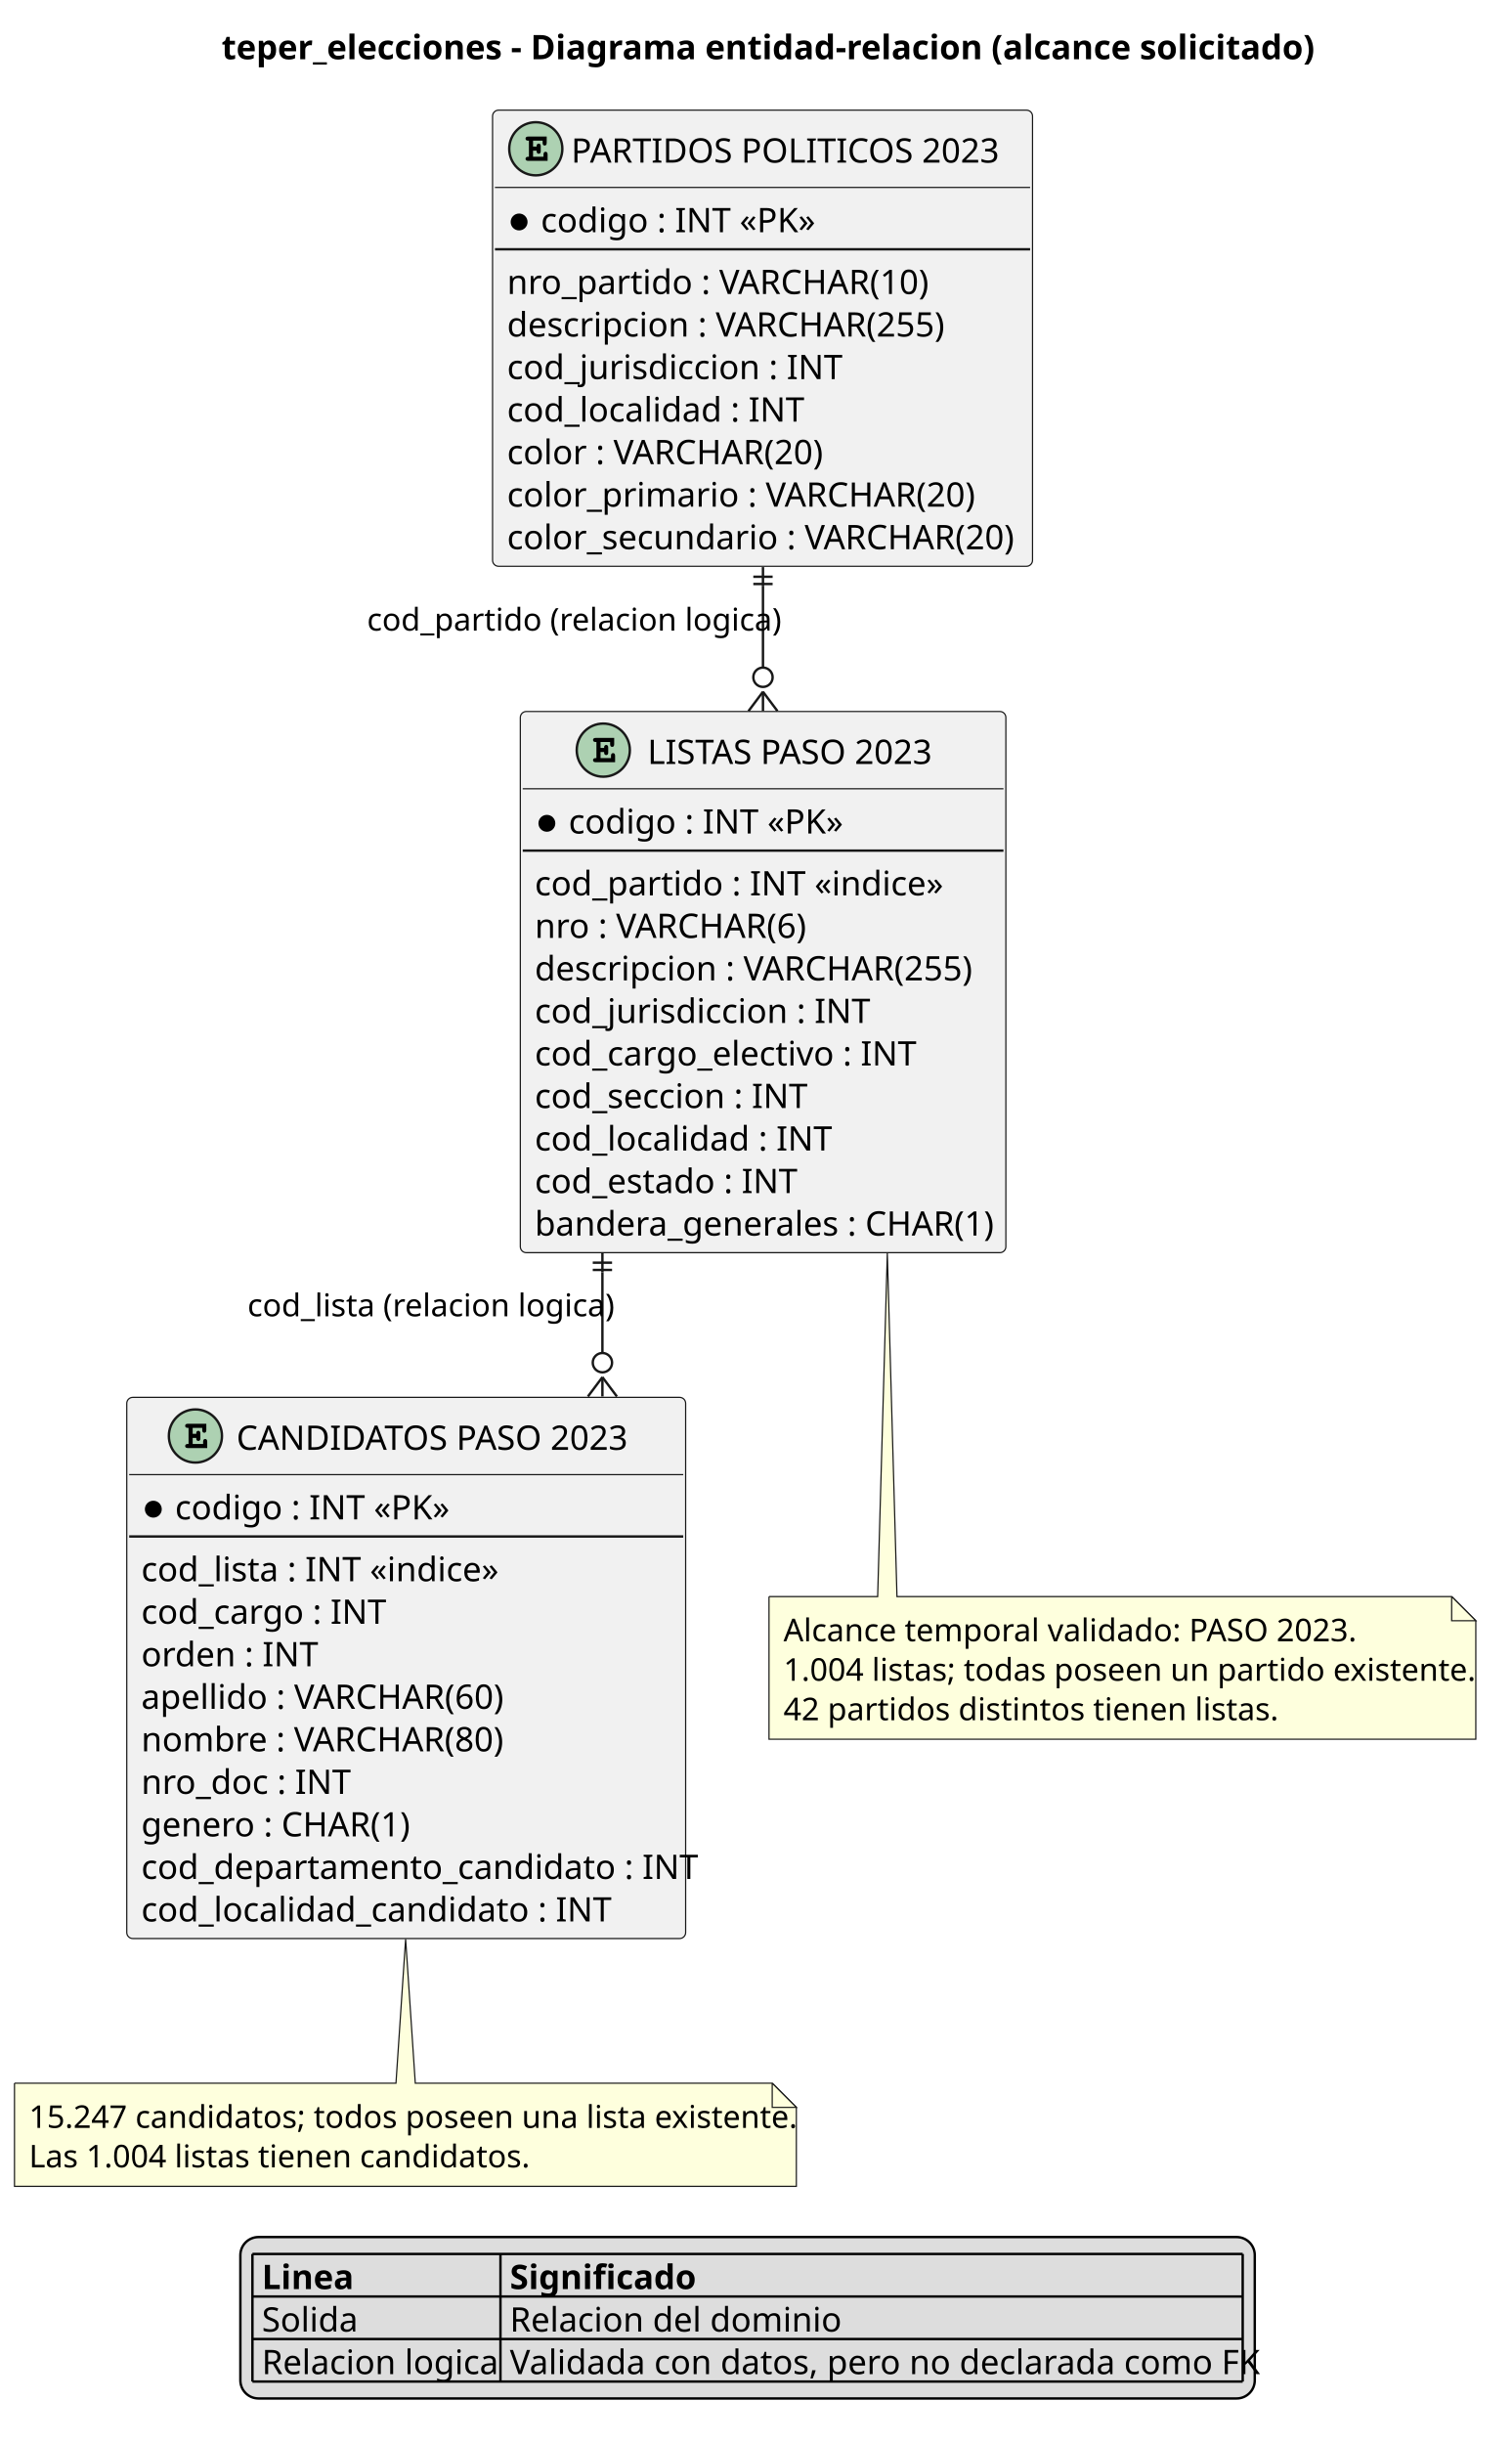
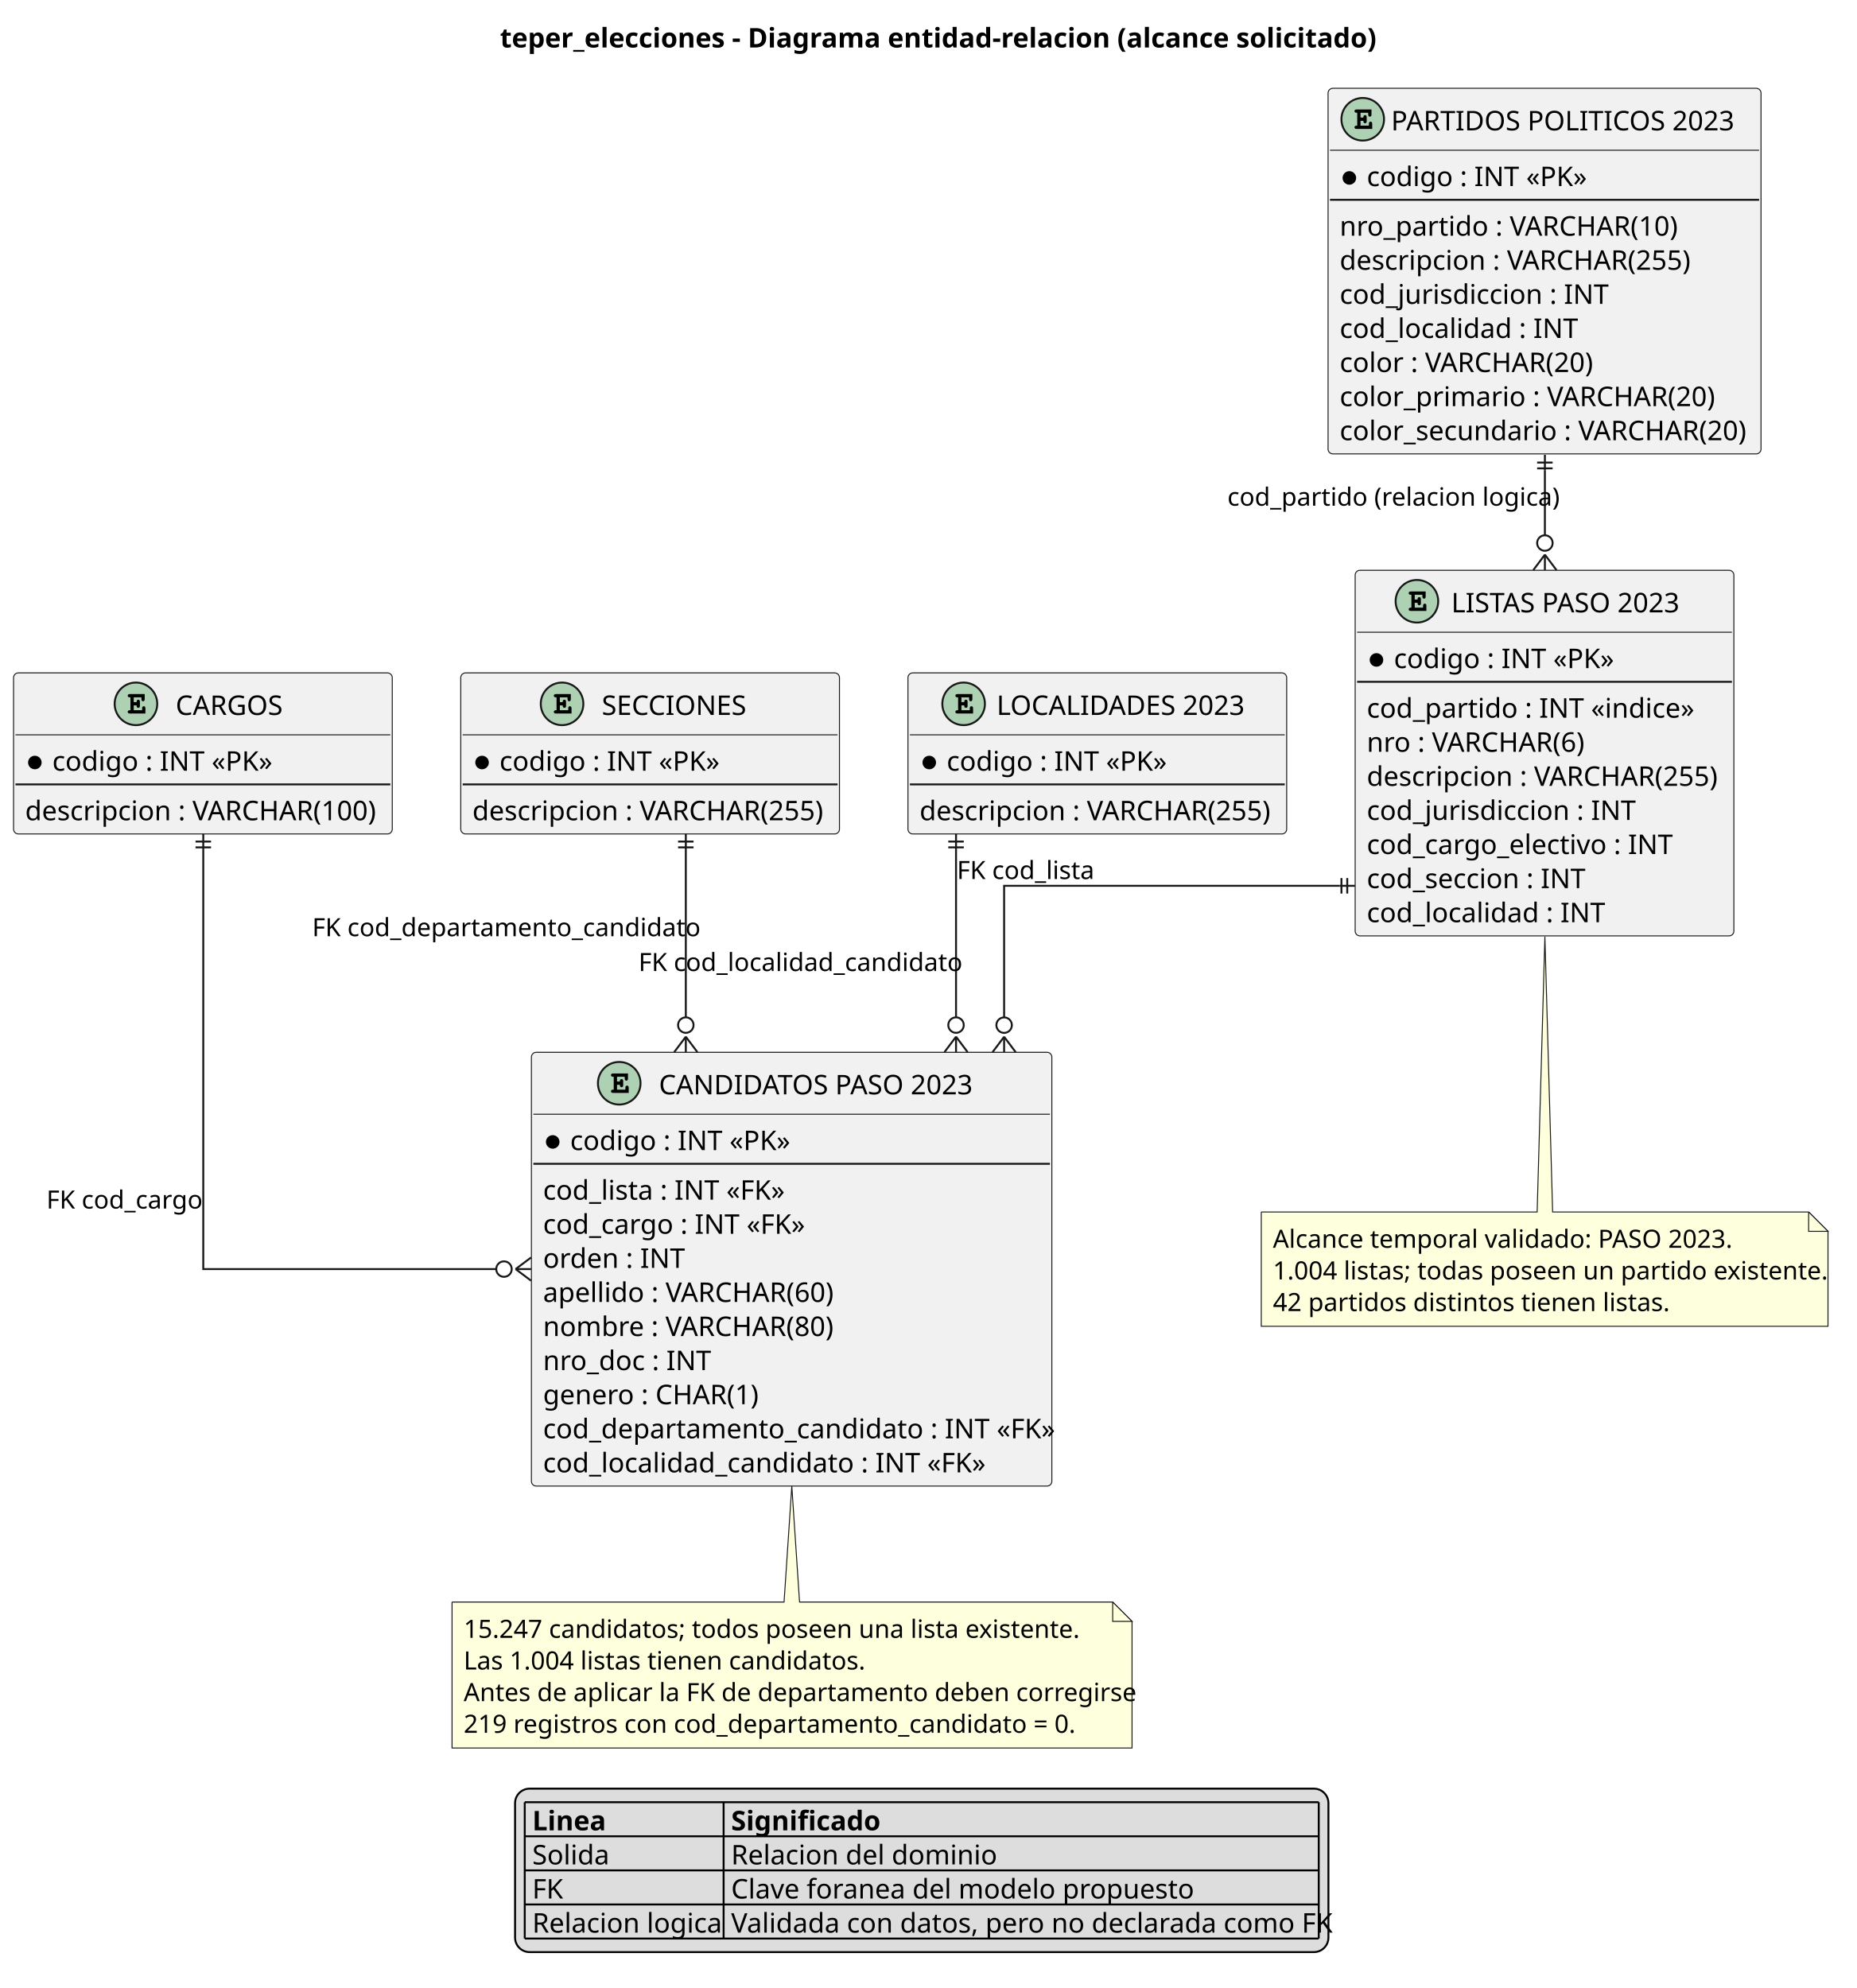
- <svg xmlns="http://www.w3.org/2000/svg" version="1.1" data-diagram-type="CLASS" style="width:626px;height:1012px;background:#FFFFFF;" width="626px" height="1012px" viewBox="0 0 626 1012" zoomAndPan="magnify" preserveAspectRatio="none" contentStyleType="text/css">
+ <svg xmlns="http://www.w3.org/2000/svg" version="1.1" data-diagram-type="CLASS" style="width:959px;height:1027px;background:#FFFFFF;" width="959px" height="1027px" viewBox="0 0 959 1027" zoomAndPan="magnify" preserveAspectRatio="none" contentStyleType="text/css">
  <defs />
  <g font-family="sans-serif" lengthAdjust="spacing">
    <g class="title" data-source-line="1">
-       <text x="91.764" y="24.533" fill="#000" font-size="14" textLength="435.709" font-weight="700">teper_elecciones - Diagrama entidad-relacion (alcance solicitado)</text>
+       <text x="258.264" y="24.533" fill="#000" font-size="14" textLength="435.709" font-weight="700">teper_elecciones - Diagrama entidad-relacion (alcance solicitado)</text>
    </g>
    <g class="entity" data-qualified-name="Partido2023" id="ent0001" data-source-line="12">
-       <rect x="204" y="45.609" width="223.641" height="188.875" fill="#F1F1F1" style="stroke:#181818;stroke-width:0.5;" rx="2.5" ry="2.5" />
-       <ellipse cx="221.911" cy="61.609" rx="11" ry="11" fill="#ADD1B2" style="stroke:#181818;stroke-width:1;" />
-       <path d="M220.77,62.406 L220.77,64.906 L225.098,64.906 L225.098,63.984 Q225.098,63.375 225.333,63.109 Q225.583,62.844 225.958,62.844 Q226.333,62.844 226.567,63.109 Q226.802,63.375 226.802,63.984 L226.802,66.609 L218.802,66.609 Q218.177,66.609 217.911,66.375 Q217.661,66.141 217.661,65.75 Q217.661,65.375 217.927,65.141 Q218.192,64.906 218.802,64.906 L219.067,64.906 L219.067,58.25 L218.802,58.25 Q218.177,58.25 217.911,58.016 Q217.661,57.781 217.661,57.391 Q217.661,57.016 217.911,56.781 Q218.177,56.547 218.802,56.547 L226.427,56.547 L226.427,59.141 Q226.427,59.75 226.192,60.016 Q225.973,60.266 225.583,60.266 Q225.208,60.266 224.973,60.016 Q224.739,59.75 224.739,59.141 L224.739,58.25 L220.77,58.25 L220.77,60.703 L222.255,60.703 Q222.255,60.047 222.38,59.859 Q222.645,59.453 223.114,59.453 Q223.489,59.453 223.723,59.719 Q223.958,59.969 223.958,60.578 L223.958,62.547 Q223.958,63.094 223.833,63.281 Q223.567,63.672 223.114,63.672 Q222.645,63.672 222.38,63.266 Q222.255,63.078 222.255,62.406 L220.77,62.406 Z " fill="#000" />
-       <text x="236.558" y="67.338" fill="#000" font-size="14" textLength="185.172">PARTIDOS POLITICOS 2023</text>
-       <line x1="205" y1="77.609" x2="426.641" y2="77.609" style="stroke:#181818;stroke-width:0.5;" />
+       <rect x="686" y="45.609" width="223.641" height="188.875" fill="#F1F1F1" style="stroke:#181818;stroke-width:0.5;" rx="2.5" ry="2.5" />
+       <ellipse cx="703.911" cy="61.609" rx="11" ry="11" fill="#ADD1B2" style="stroke:#181818;stroke-width:1;" />
+       <path d="M702.77,62.406 L702.77,64.906 L707.098,64.906 L707.098,63.984 Q707.098,63.375 707.333,63.109 Q707.583,62.844 707.958,62.844 Q708.333,62.844 708.567,63.109 Q708.802,63.375 708.802,63.984 L708.802,66.609 L700.802,66.609 Q700.177,66.609 699.911,66.375 Q699.661,66.141 699.661,65.75 Q699.661,65.375 699.927,65.141 Q700.192,64.906 700.802,64.906 L701.067,64.906 L701.067,58.25 L700.802,58.25 Q700.177,58.25 699.911,58.016 Q699.661,57.781 699.661,57.391 Q699.661,57.016 699.911,56.781 Q700.177,56.547 700.802,56.547 L708.427,56.547 L708.427,59.141 Q708.427,59.75 708.192,60.016 Q707.973,60.266 707.583,60.266 Q707.208,60.266 706.973,60.016 Q706.739,59.75 706.739,59.141 L706.739,58.25 L702.77,58.25 L702.77,60.703 L704.255,60.703 Q704.255,60.047 704.38,59.859 Q704.645,59.453 705.114,59.453 Q705.489,59.453 705.723,59.719 Q705.958,59.969 705.958,60.578 L705.958,62.547 Q705.958,63.094 705.833,63.281 Q705.567,63.672 705.114,63.672 Q704.645,63.672 704.38,63.266 Q704.255,63.078 704.255,62.406 L702.77,62.406 Z " fill="#000" />
+       <text x="718.558" y="67.338" fill="#000" font-size="14" textLength="185.172">PARTIDOS POLITICOS 2023</text>
+       <line x1="687" y1="77.609" x2="908.641" y2="77.609" style="stroke:#181818;stroke-width:0.5;" />
      <g data-visibility-modifier="IE_MANDATORY">
-         <ellipse cx="215" cy="91.914" rx="3" ry="3" fill="#000" style="stroke:#000;stroke-width:1;" />
+         <ellipse cx="697" cy="91.914" rx="3" ry="3" fill="#000" style="stroke:#000;stroke-width:1;" />
      </g>
-       <text x="224" y="96.143" fill="#000" font-size="14" textLength="113.613">codigo : INT «PK»</text>
-       <line x1="205" y1="103.219" x2="426.641" y2="103.219" style="stroke:#181818;stroke-width:1;" />
-       <text x="210" y="121.752" fill="#000" font-size="14" textLength="175.848">nro_partido : VARCHAR(10)</text>
-       <text x="210" y="139.361" fill="#000" font-size="14" textLength="183.62">descripcion : VARCHAR(255)</text>
-       <text x="210" y="156.971" fill="#000" font-size="14" textLength="133.827">cod_jurisdiccion : INT</text>
-       <text x="210" y="174.58" fill="#000" font-size="14" textLength="119.841">cod_localidad : INT</text>
-       <text x="210" y="192.189" fill="#000" font-size="14" textLength="135.365">color : VARCHAR(20)</text>
-       <text x="210" y="209.799" fill="#000" font-size="14" textLength="193.717">color_primario : VARCHAR(20)</text>
-       <text x="210" y="227.408" fill="#000" font-size="14" textLength="211.641">color_secundario : VARCHAR(20)</text>
+       <text x="706" y="96.143" fill="#000" font-size="14" textLength="113.613">codigo : INT «PK»</text>
+       <line x1="687" y1="103.219" x2="908.641" y2="103.219" style="stroke:#181818;stroke-width:1;" />
+       <text x="692" y="121.752" fill="#000" font-size="14" textLength="175.848">nro_partido : VARCHAR(10)</text>
+       <text x="692" y="139.361" fill="#000" font-size="14" textLength="183.62">descripcion : VARCHAR(255)</text>
+       <text x="692" y="156.971" fill="#000" font-size="14" textLength="133.827">cod_jurisdiccion : INT</text>
+       <text x="692" y="174.58" fill="#000" font-size="14" textLength="119.841">cod_localidad : INT</text>
+       <text x="692" y="192.189" fill="#000" font-size="14" textLength="135.365">color : VARCHAR(20)</text>
+       <text x="692" y="209.799" fill="#000" font-size="14" textLength="193.717">color_primario : VARCHAR(20)</text>
+       <text x="692" y="227.408" fill="#000" font-size="14" textLength="211.641">color_secundario : VARCHAR(20)</text>
    </g>
    <g class="entity" data-qualified-name="Lista2023" id="ent0002" data-source-line="24">
-       <rect x="215.5" y="294.609" width="201.103" height="224.094" fill="#F1F1F1" style="stroke:#181818;stroke-width:0.5;" rx="2.5" ry="2.5" />
-       <ellipse cx="249.865" cy="310.609" rx="11" ry="11" fill="#ADD1B2" style="stroke:#181818;stroke-width:1;" />
-       <path d="M248.725,311.406 L248.725,313.906 L253.053,313.906 L253.053,312.984 Q253.053,312.375 253.287,312.109 Q253.537,311.844 253.912,311.844 Q254.287,311.844 254.522,312.109 Q254.756,312.375 254.756,312.984 L254.756,315.609 L246.756,315.609 Q246.131,315.609 245.865,315.375 Q245.615,315.141 245.615,314.75 Q245.615,314.375 245.881,314.141 Q246.147,313.906 246.756,313.906 L247.022,313.906 L247.022,307.25 L246.756,307.25 Q246.131,307.25 245.865,307.016 Q245.615,306.781 245.615,306.391 Q245.615,306.016 245.865,305.781 Q246.131,305.547 246.756,305.547 L254.381,305.547 L254.381,308.141 Q254.381,308.75 254.147,309.016 Q253.928,309.266 253.537,309.266 Q253.162,309.266 252.928,309.016 Q252.694,308.75 252.694,308.141 L252.694,307.25 L248.725,307.25 L248.725,309.703 L250.209,309.703 Q250.209,309.047 250.334,308.859 Q250.6,308.453 251.069,308.453 Q251.444,308.453 251.678,308.719 Q251.912,308.969 251.912,309.578 L251.912,311.547 Q251.912,312.094 251.787,312.281 Q251.522,312.672 251.069,312.672 Q250.6,312.672 250.334,312.266 Q250.209,312.078 250.209,311.406 L248.725,311.406 Z " fill="#000" />
-       <text x="268.169" y="316.338" fill="#000" font-size="14" textLength="126.068">LISTAS PASO 2023</text>
-       <line x1="216.5" y1="326.609" x2="415.603" y2="326.609" style="stroke:#181818;stroke-width:0.5;" />
+       <rect x="700" y="294.609" width="195.62" height="188.875" fill="#F1F1F1" style="stroke:#181818;stroke-width:0.5;" rx="2.5" ry="2.5" />
+       <ellipse cx="731.898" cy="310.609" rx="11" ry="11" fill="#ADD1B2" style="stroke:#181818;stroke-width:1;" />
+       <path d="M730.758,311.406 L730.758,313.906 L735.086,313.906 L735.086,312.984 Q735.086,312.375 735.32,312.109 Q735.57,311.844 735.945,311.844 Q736.32,311.844 736.555,312.109 Q736.789,312.375 736.789,312.984 L736.789,315.609 L728.789,315.609 Q728.164,315.609 727.898,315.375 Q727.648,315.141 727.648,314.75 Q727.648,314.375 727.914,314.141 Q728.18,313.906 728.789,313.906 L729.055,313.906 L729.055,307.25 L728.789,307.25 Q728.164,307.25 727.898,307.016 Q727.648,306.781 727.648,306.391 Q727.648,306.016 727.898,305.781 Q728.164,305.547 728.789,305.547 L736.414,305.547 L736.414,308.141 Q736.414,308.75 736.18,309.016 Q735.961,309.266 735.57,309.266 Q735.195,309.266 734.961,309.016 Q734.726,308.75 734.726,308.141 L734.726,307.25 L730.758,307.25 L730.758,309.703 L732.242,309.703 Q732.242,309.047 732.367,308.859 Q732.633,308.453 733.101,308.453 Q733.476,308.453 733.711,308.719 Q733.945,308.969 733.945,309.578 L733.945,311.547 Q733.945,312.094 733.82,312.281 Q733.555,312.672 733.101,312.672 Q732.633,312.672 732.367,312.266 Q732.242,312.078 732.242,311.406 L730.758,311.406 Z " fill="#000" />
+       <text x="749.653" y="316.338" fill="#000" font-size="14" textLength="126.068">LISTAS PASO 2023</text>
+       <line x1="701" y1="326.609" x2="894.62" y2="326.609" style="stroke:#181818;stroke-width:0.5;" />
      <g data-visibility-modifier="IE_MANDATORY">
-         <ellipse cx="226.5" cy="340.914" rx="3" ry="3" fill="#000" style="stroke:#000;stroke-width:1;" />
+         <ellipse cx="711" cy="340.914" rx="3" ry="3" fill="#000" style="stroke:#000;stroke-width:1;" />
      </g>
-       <text x="235.5" y="345.143" fill="#000" font-size="14" textLength="113.613">codigo : INT «PK»</text>
-       <line x1="216.5" y1="352.219" x2="415.603" y2="352.219" style="stroke:#181818;stroke-width:1;" />
-       <text x="221.5" y="370.752" fill="#000" font-size="14" textLength="163.427">cod_partido : INT «indice»</text>
-       <text x="221.5" y="388.361" fill="#000" font-size="14" textLength="117.469">nro : VARCHAR(6)</text>
-       <text x="221.5" y="405.971" fill="#000" font-size="14" textLength="183.62">descripcion : VARCHAR(255)</text>
-       <text x="221.5" y="423.58" fill="#000" font-size="14" textLength="133.827">cod_jurisdiccion : INT</text>
-       <text x="221.5" y="441.189" fill="#000" font-size="14" textLength="154.854">cod_cargo_electivo : INT</text>
-       <text x="221.5" y="458.799" fill="#000" font-size="14" textLength="112.048">cod_seccion : INT</text>
-       <text x="221.5" y="476.408" fill="#000" font-size="14" textLength="119.841">cod_localidad : INT</text>
-       <text x="221.5" y="494.018" fill="#000" font-size="14" textLength="106.613">cod_estado : INT</text>
-       <text x="221.5" y="511.627" fill="#000" font-size="14" textLength="189.103">bandera_generales : CHAR(1)</text>
+       <text x="720" y="345.143" fill="#000" font-size="14" textLength="113.613">codigo : INT «PK»</text>
+       <line x1="701" y1="352.219" x2="894.62" y2="352.219" style="stroke:#181818;stroke-width:1;" />
+       <text x="706" y="370.752" fill="#000" font-size="14" textLength="163.427">cod_partido : INT «indice»</text>
+       <text x="706" y="388.361" fill="#000" font-size="14" textLength="117.469">nro : VARCHAR(6)</text>
+       <text x="706" y="405.971" fill="#000" font-size="14" textLength="183.62">descripcion : VARCHAR(255)</text>
+       <text x="706" y="423.58" fill="#000" font-size="14" textLength="133.827">cod_jurisdiccion : INT</text>
+       <text x="706" y="441.189" fill="#000" font-size="14" textLength="154.854">cod_cargo_electivo : INT</text>
+       <text x="706" y="458.799" fill="#000" font-size="14" textLength="112.048">cod_seccion : INT</text>
+       <text x="706" y="476.408" fill="#000" font-size="14" textLength="119.841">cod_localidad : INT</text>
    </g>
-     <g class="entity" data-qualified-name="Candidato2023" id="ent0003" data-source-line="38">
-       <rect x="52.5" y="578.609" width="231.475" height="224.094" fill="#F1F1F1" style="stroke:#181818;stroke-width:0.5;" rx="2.5" ry="2.5" />
-       <ellipse cx="80.938" cy="594.609" rx="11" ry="11" fill="#ADD1B2" style="stroke:#181818;stroke-width:1;" />
-       <path d="M79.797,595.406 L79.797,597.906 L84.125,597.906 L84.125,596.984 Q84.125,596.375 84.359,596.109 Q84.609,595.844 84.984,595.844 Q85.359,595.844 85.594,596.109 Q85.828,596.375 85.828,596.984 L85.828,599.609 L77.828,599.609 Q77.203,599.609 76.938,599.375 Q76.688,599.141 76.688,598.75 Q76.688,598.375 76.953,598.141 Q77.219,597.906 77.828,597.906 L78.094,597.906 L78.094,591.25 L77.828,591.25 Q77.203,591.25 76.938,591.016 Q76.688,590.781 76.688,590.391 Q76.688,590.016 76.938,589.781 Q77.203,589.547 77.828,589.547 L85.453,589.547 L85.453,592.141 Q85.453,592.75 85.219,593.016 Q85,593.266 84.609,593.266 Q84.234,593.266 84,593.016 Q83.766,592.75 83.766,592.141 L83.766,591.25 L79.797,591.25 L79.797,593.703 L81.281,593.703 Q81.281,593.047 81.406,592.859 Q81.672,592.453 82.141,592.453 Q82.516,592.453 82.75,592.719 Q82.984,592.969 82.984,593.578 L82.984,595.547 Q82.984,596.094 82.859,596.281 Q82.594,596.672 82.141,596.672 Q81.672,596.672 81.406,596.266 Q81.281,596.078 81.281,595.406 L79.797,595.406 Z " fill="#000" />
-       <text x="97.924" y="600.338" fill="#000" font-size="14" textLength="169.613">CANDIDATOS PASO 2023</text>
-       <line x1="53.5" y1="610.609" x2="282.975" y2="610.609" style="stroke:#181818;stroke-width:0.5;" />
+     <g class="entity" data-qualified-name="Candidato2023" id="ent0003" data-source-line="36">
+       <rect x="274.5" y="543.609" width="268.826" height="224.094" fill="#F1F1F1" style="stroke:#181818;stroke-width:0.5;" rx="2.5" ry="2.5" />
+       <ellipse cx="319.856" cy="559.609" rx="11" ry="11" fill="#ADD1B2" style="stroke:#181818;stroke-width:1;" />
+       <path d="M318.716,560.406 L318.716,562.906 L323.044,562.906 L323.044,561.984 Q323.044,561.375 323.278,561.109 Q323.528,560.844 323.903,560.844 Q324.278,560.844 324.513,561.109 Q324.747,561.375 324.747,561.984 L324.747,564.609 L316.747,564.609 Q316.122,564.609 315.856,564.375 Q315.606,564.141 315.606,563.75 Q315.606,563.375 315.872,563.141 Q316.138,562.906 316.747,562.906 L317.013,562.906 L317.013,556.25 L316.747,556.25 Q316.122,556.25 315.856,556.016 Q315.606,555.781 315.606,555.391 Q315.606,555.016 315.856,554.781 Q316.122,554.547 316.747,554.547 L324.372,554.547 L324.372,557.141 Q324.372,557.75 324.138,558.016 Q323.919,558.266 323.528,558.266 Q323.153,558.266 322.919,558.016 Q322.685,557.75 322.685,557.141 L322.685,556.25 L318.716,556.25 L318.716,558.703 L320.2,558.703 Q320.2,558.047 320.325,557.859 Q320.591,557.453 321.06,557.453 Q321.435,557.453 321.669,557.719 Q321.903,557.969 321.903,558.578 L321.903,560.547 Q321.903,561.094 321.778,561.281 Q321.513,561.672 321.06,561.672 Q320.591,561.672 320.325,561.266 Q320.2,561.078 320.2,560.406 L318.716,560.406 Z " fill="#000" />
+       <text x="340.356" y="565.338" fill="#000" font-size="14" textLength="169.613">CANDIDATOS PASO 2023</text>
+       <line x1="275.5" y1="575.609" x2="542.326" y2="575.609" style="stroke:#181818;stroke-width:0.5;" />
      <g data-visibility-modifier="IE_MANDATORY">
-         <ellipse cx="63.5" cy="624.914" rx="3" ry="3" fill="#000" style="stroke:#000;stroke-width:1;" />
+         <ellipse cx="285.5" cy="589.914" rx="3" ry="3" fill="#000" style="stroke:#000;stroke-width:1;" />
      </g>
-       <text x="72.5" y="629.143" fill="#000" font-size="14" textLength="113.613">codigo : INT «PK»</text>
-       <line x1="53.5" y1="636.219" x2="282.975" y2="636.219" style="stroke:#181818;stroke-width:1;" />
-       <text x="58.5" y="654.752" fill="#000" font-size="14" textLength="145.517">cod_lista : INT «indice»</text>
-       <text x="58.5" y="672.361" fill="#000" font-size="14" textLength="99.6">cod_cargo : INT</text>
-       <text x="58.5" y="689.971" fill="#000" font-size="14" textLength="70.027">orden : INT</text>
-       <text x="58.5" y="707.58" fill="#000" font-size="14" textLength="153.282">apellido : VARCHAR(60)</text>
-       <text x="58.5" y="725.189" fill="#000" font-size="14" textLength="152.489">nombre : VARCHAR(80)</text>
-       <text x="58.5" y="742.799" fill="#000" font-size="14" textLength="84.813">nro_doc : INT</text>
-       <text x="58.5" y="760.408" fill="#000" font-size="14" textLength="112.041">genero : CHAR(1)</text>
-       <text x="58.5" y="778.018" fill="#000" font-size="14" textLength="219.475">cod_departamento_candidato : INT</text>
-       <text x="58.5" y="795.627" fill="#000" font-size="14" textLength="188.344">cod_localidad_candidato : INT</text>
+       <text x="294.5" y="594.143" fill="#000" font-size="14" textLength="113.613">codigo : INT «PK»</text>
+       <line x1="275.5" y1="601.219" x2="542.326" y2="601.219" style="stroke:#181818;stroke-width:1;" />
+       <text x="280.5" y="619.752" fill="#000" font-size="14" textLength="126.827">cod_lista : INT «FK»</text>
+       <text x="280.5" y="637.361" fill="#000" font-size="14" textLength="136.951">cod_cargo : INT «FK»</text>
+       <text x="280.5" y="654.971" fill="#000" font-size="14" textLength="70.027">orden : INT</text>
+       <text x="280.5" y="672.58" fill="#000" font-size="14" textLength="153.282">apellido : VARCHAR(60)</text>
+       <text x="280.5" y="690.189" fill="#000" font-size="14" textLength="152.489">nombre : VARCHAR(80)</text>
+       <text x="280.5" y="707.799" fill="#000" font-size="14" textLength="84.813">nro_doc : INT</text>
+       <text x="280.5" y="725.408" fill="#000" font-size="14" textLength="112.041">genero : CHAR(1)</text>
+       <text x="280.5" y="743.018" fill="#000" font-size="14" textLength="256.826">cod_departamento_candidato : INT «FK»</text>
+       <text x="280.5" y="760.627" fill="#000" font-size="14" textLength="225.695">cod_localidad_candidato : INT «FK»</text>
    </g>
-     <g class="entity" data-qualified-name="GMN6" id="ent0007" data-source-line="57">
-       <path d="M318.5,661.109 L318.5,720.164 A0,0 0 0 0 318.5,720.164 L611.237,720.164 A0,0 0 0 0 611.237,720.164 L611.237,671.109 L601.237,661.109 L371.5,661.109 L367.5,518.849 L363.5,661.109 L318.5,661.109 A0,0 0 0 0 318.5,661.109" style="stroke:#181818;stroke-width:0.5;" fill="#FEFFDD" />
-       <path d="M601.237,661.109 L601.237,671.109 L611.237,671.109 L601.237,661.109" style="stroke:#181818;stroke-width:0.5;" fill="#FEFFDD" />
-       <text x="324.5" y="679.604" fill="#000" font-size="13" textLength="231.969">Alcance temporal validado: PASO 2023.</text>
-       <text x="324.5" y="695.956" fill="#000" font-size="13" textLength="271.737">1.004 listas; todas poseen un partido existente.</text>
-       <text x="324.5" y="712.308" fill="#000" font-size="13" textLength="191.496">42 partidos distintos tienen listas.</text>
+     <g class="entity" data-qualified-name="Cargo" id="ent0004" data-source-line="50">
+       <rect x="7" y="347.609" width="195.62" height="83.219" fill="#F1F1F1" style="stroke:#181818;stroke-width:0.5;" rx="2.5" ry="2.5" />
+       <ellipse cx="70.222" cy="363.609" rx="11" ry="11" fill="#ADD1B2" style="stroke:#181818;stroke-width:1;" />
+       <path d="M69.082,364.406 L69.082,366.906 L73.41,366.906 L73.41,365.984 Q73.41,365.375 73.644,365.109 Q73.894,364.844 74.269,364.844 Q74.644,364.844 74.878,365.109 Q75.113,365.375 75.113,365.984 L75.113,368.609 L67.113,368.609 Q66.488,368.609 66.222,368.375 Q65.972,368.141 65.972,367.75 Q65.972,367.375 66.238,367.141 Q66.503,366.906 67.113,366.906 L67.378,366.906 L67.378,360.25 L67.113,360.25 Q66.488,360.25 66.222,360.016 Q65.972,359.781 65.972,359.391 Q65.972,359.016 66.222,358.781 Q66.488,358.547 67.113,358.547 L74.738,358.547 L74.738,361.141 Q74.738,361.75 74.503,362.016 Q74.285,362.266 73.894,362.266 Q73.519,362.266 73.285,362.016 Q73.05,361.75 73.05,361.141 L73.05,360.25 L69.082,360.25 L69.082,362.703 L70.566,362.703 Q70.566,362.047 70.691,361.859 Q70.957,361.453 71.425,361.453 Q71.8,361.453 72.035,361.719 Q72.269,361.969 72.269,362.578 L72.269,364.547 Q72.269,365.094 72.144,365.281 Q71.878,365.672 71.425,365.672 Q70.957,365.672 70.691,365.266 Q70.566,365.078 70.566,364.406 L69.082,364.406 Z " fill="#000" />
+       <text x="90.722" y="369.338" fill="#000" font-size="14" textLength="60.676">CARGOS</text>
+       <line x1="8" y1="379.609" x2="201.62" y2="379.609" style="stroke:#181818;stroke-width:0.5;" />
+       <g data-visibility-modifier="IE_MANDATORY">
+         <ellipse cx="18" cy="393.914" rx="3" ry="3" fill="#000" style="stroke:#000;stroke-width:1;" />
+       </g>
+       <text x="27" y="398.143" fill="#000" font-size="14" textLength="113.613">codigo : INT «PK»</text>
+       <line x1="8" y1="405.219" x2="201.62" y2="405.219" style="stroke:#181818;stroke-width:1;" />
+       <text x="13" y="423.752" fill="#000" font-size="14" textLength="183.62">descripcion : VARCHAR(100)</text>
    </g>
-     <g class="entity" data-qualified-name="GMN9" id="ent0010" data-source-line="63">
-       <path d="M6,862.609 L6,905.313 A0,0 0 0 0 6,905.313 L329.828,905.313 A0,0 0 0 0 329.828,905.313 L329.828,872.609 L319.828,862.609 L172,862.609 L168,802.889 L164,862.609 L6,862.609 A0,0 0 0 0 6,862.609" style="stroke:#181818;stroke-width:0.5;" fill="#FEFFDD" />
-       <path d="M319.828,862.609 L319.828,872.609 L329.828,872.609 L319.828,862.609" style="stroke:#181818;stroke-width:0.5;" fill="#FEFFDD" />
-       <text x="12" y="881.104" fill="#000" font-size="13" textLength="302.828">15.247 candidatos; todos poseen una lista existente.</text>
-       <text x="12" y="897.456" fill="#000" font-size="13" textLength="199.469">Las 1.004 listas tienen candidatos.</text>
+     <g class="entity" data-qualified-name="Seccion" id="ent0005" data-source-line="56">
+       <rect x="238" y="347.609" width="195.62" height="83.219" fill="#F1F1F1" style="stroke:#181818;stroke-width:0.5;" rx="2.5" ry="2.5" />
+       <ellipse cx="290.329" cy="363.609" rx="11" ry="11" fill="#ADD1B2" style="stroke:#181818;stroke-width:1;" />
+       <path d="M289.188,364.406 L289.188,366.906 L293.517,366.906 L293.517,365.984 Q293.517,365.375 293.751,365.109 Q294.001,364.844 294.376,364.844 Q294.751,364.844 294.985,365.109 Q295.22,365.375 295.22,365.984 L295.22,368.609 L287.22,368.609 Q286.595,368.609 286.329,368.375 Q286.079,368.141 286.079,367.75 Q286.079,367.375 286.345,367.141 Q286.61,366.906 287.22,366.906 L287.485,366.906 L287.485,360.25 L287.22,360.25 Q286.595,360.25 286.329,360.016 Q286.079,359.781 286.079,359.391 Q286.079,359.016 286.329,358.781 Q286.595,358.547 287.22,358.547 L294.845,358.547 L294.845,361.141 Q294.845,361.75 294.61,362.016 Q294.392,362.266 294.001,362.266 Q293.626,362.266 293.392,362.016 Q293.157,361.75 293.157,361.141 L293.157,360.25 L289.188,360.25 L289.188,362.703 L290.673,362.703 Q290.673,362.047 290.798,361.859 Q291.063,361.453 291.532,361.453 Q291.907,361.453 292.142,361.719 Q292.376,361.969 292.376,362.578 L292.376,364.547 Q292.376,365.094 292.251,365.281 Q291.985,365.672 291.532,365.672 Q291.063,365.672 290.798,365.266 Q290.673,365.078 290.673,364.406 L289.188,364.406 Z " fill="#000" />
+       <text x="310.829" y="369.338" fill="#000" font-size="14" textLength="82.462">SECCIONES</text>
+       <line x1="239" y1="379.609" x2="432.62" y2="379.609" style="stroke:#181818;stroke-width:0.5;" />
+       <g data-visibility-modifier="IE_MANDATORY">
+         <ellipse cx="249" cy="393.914" rx="3" ry="3" fill="#000" style="stroke:#000;stroke-width:1;" />
+       </g>
+       <text x="258" y="398.143" fill="#000" font-size="14" textLength="113.613">codigo : INT «PK»</text>
+       <line x1="239" y1="405.219" x2="432.62" y2="405.219" style="stroke:#181818;stroke-width:1;" />
+       <text x="244" y="423.752" fill="#000" font-size="14" textLength="183.62">descripcion : VARCHAR(255)</text>
    </g>
-     <g class="link" data-entity-1="ent0001" data-entity-2="ent0002" id="lnk4" data-source-line="53" data-link-type="crowfoot">
-       <path d="M316,242.819 C316,262.119 316,256.599 316,276.439" style="stroke:#181818;stroke-width:1;" fill="none" id="Partido2023-Lista2023" codeLine="53" />
-       <line x1="312" y1="238.819" x2="320" y2="238.819" style="stroke:#181818;stroke-width:1;" />
-       <line x1="312" y1="241.819" x2="320" y2="241.819" style="stroke:#181818;stroke-width:1;" />
-       <line x1="316" y1="242.819" x2="316" y2="234.819" style="stroke:#181818;stroke-width:1;" />
-       <line x1="316" y1="286.439" x2="322" y2="294.439" style="stroke:#181818;stroke-width:1;" />
-       <line x1="316" y1="286.439" x2="310" y2="294.439" style="stroke:#181818;stroke-width:1;" />
-       <line x1="316" y1="286.439" x2="316" y2="294.439" style="stroke:#181818;stroke-width:1;" />
-       <ellipse cx="316" cy="280.439" rx="4" ry="4" fill="none" style="stroke:#181818;stroke-width:1;" />
-       <text x="152" y="261.124" fill="#000" font-size="13" textLength="163.313">cod_partido (relacion logica)</text>
+     <g class="entity" data-qualified-name="Localidad2023" id="ent0006" data-source-line="62">
+       <rect x="469" y="347.609" width="195.62" height="83.219" fill="#F1F1F1" style="stroke:#181818;stroke-width:0.5;" rx="2.5" ry="2.5" />
+       <ellipse cx="497.748" cy="363.609" rx="11" ry="11" fill="#ADD1B2" style="stroke:#181818;stroke-width:1;" />
+       <path d="M496.608,364.406 L496.608,366.906 L500.936,366.906 L500.936,365.984 Q500.936,365.375 501.17,365.109 Q501.42,364.844 501.795,364.844 Q502.17,364.844 502.405,365.109 Q502.639,365.375 502.639,365.984 L502.639,368.609 L494.639,368.609 Q494.014,368.609 493.748,368.375 Q493.498,368.141 493.498,367.75 Q493.498,367.375 493.764,367.141 Q494.03,366.906 494.639,366.906 L494.905,366.906 L494.905,360.25 L494.639,360.25 Q494.014,360.25 493.748,360.016 Q493.498,359.781 493.498,359.391 Q493.498,359.016 493.748,358.781 Q494.014,358.547 494.639,358.547 L502.264,358.547 L502.264,361.141 Q502.264,361.75 502.03,362.016 Q501.811,362.266 501.42,362.266 Q501.045,362.266 500.811,362.016 Q500.576,361.75 500.576,361.141 L500.576,360.25 L496.608,360.25 L496.608,362.703 L498.092,362.703 Q498.092,362.047 498.217,361.859 Q498.483,361.453 498.951,361.453 Q499.326,361.453 499.561,361.719 Q499.795,361.969 499.795,362.578 L499.795,364.547 Q499.795,365.094 499.67,365.281 Q499.405,365.672 498.951,365.672 Q498.483,365.672 498.217,365.266 Q498.092,365.078 498.092,364.406 L496.608,364.406 Z " fill="#000" />
+       <text x="514.803" y="369.338" fill="#000" font-size="14" textLength="133.068">LOCALIDADES 2023</text>
+       <line x1="470" y1="379.609" x2="663.62" y2="379.609" style="stroke:#181818;stroke-width:0.5;" />
+       <g data-visibility-modifier="IE_MANDATORY">
+         <ellipse cx="480" cy="393.914" rx="3" ry="3" fill="#000" style="stroke:#000;stroke-width:1;" />
+       </g>
+       <text x="489" y="398.143" fill="#000" font-size="14" textLength="113.613">codigo : INT «PK»</text>
+       <line x1="470" y1="405.219" x2="663.62" y2="405.219" style="stroke:#181818;stroke-width:1;" />
+       <text x="475" y="423.752" fill="#000" font-size="14" textLength="183.62">descripcion : VARCHAR(255)</text>
    </g>
-     <g class="link" data-entity-1="ent0002" data-entity-2="ent0003" id="lnk5" data-source-line="54" data-link-type="crowfoot">
-       <path d="M249.5,526.849 C249.5,546.389 249.5,540.709 249.5,560.249" style="stroke:#181818;stroke-width:1;" fill="none" id="Lista2023-Candidato2023" codeLine="54" />
-       <line x1="245.5" y1="522.849" x2="253.5" y2="522.849" style="stroke:#181818;stroke-width:1;" />
-       <line x1="245.5" y1="525.849" x2="253.5" y2="525.849" style="stroke:#181818;stroke-width:1;" />
-       <line x1="249.5" y1="526.849" x2="249.5" y2="518.849" style="stroke:#181818;stroke-width:1;" />
-       <line x1="249.5" y1="570.249" x2="255.5" y2="578.249" style="stroke:#181818;stroke-width:1;" />
-       <line x1="249.5" y1="570.249" x2="243.5" y2="578.249" style="stroke:#181818;stroke-width:1;" />
-       <line x1="249.5" y1="570.249" x2="249.5" y2="578.249" style="stroke:#181818;stroke-width:1;" />
-       <ellipse cx="249.5" cy="564.249" rx="4" ry="4" fill="none" style="stroke:#181818;stroke-width:1;" />
-       <text x="102.5" y="545.044" fill="#000" font-size="13" textLength="146.682">cod_lista (relacion logica)</text>
+     <g class="entity" data-qualified-name="GMN12" id="ent0013" data-source-line="76">
+       <path d="M651.5,626.109 L651.5,685.164 A0,0 0 0 0 651.5,685.164 L944.237,685.164 A0,0 0 0 0 944.237,685.164 L944.237,636.109 L934.237,626.109 L802,626.109 L798,483.819 L794,626.109 L651.5,626.109 A0,0 0 0 0 651.5,626.109" style="stroke:#181818;stroke-width:0.5;" fill="#FEFFDD" />
+       <path d="M934.237,626.109 L934.237,636.109 L944.237,636.109 L934.237,626.109" style="stroke:#181818;stroke-width:0.5;" fill="#FEFFDD" />
+       <text x="657.5" y="644.604" fill="#000" font-size="13" textLength="231.969">Alcance temporal validado: PASO 2023.</text>
+       <text x="657.5" y="660.956" fill="#000" font-size="13" textLength="271.737">1.004 listas; todas poseen un partido existente.</text>
+       <text x="657.5" y="677.308" fill="#000" font-size="13" textLength="191.496">42 partidos distintos tienen listas.</text>
    </g>
-     <g class="legend" data-source-line="67">
-       <rect x="99.551" y="926.313" width="420.136" height="66.828" fill="#DDD" style="stroke:#000;stroke-width:1;" rx="7.5" ry="7.5" />
-       <text x="108.44" y="947.846" fill="#000" font-size="14" textLength="36.565" font-weight="700">Linea</text>
-       <text x="211.164" y="947.846" fill="#000" font-size="14" textLength="75.448" font-weight="700">Significado</text>
-       <text x="108.44" y="965.455" fill="#000" font-size="14" textLength="38.917">Solida</text>
-       <text x="211.164" y="965.455" fill="#000" font-size="14" textLength="129.965">Relacion del dominio</text>
-       <text x="108.44" y="983.064" fill="#000" font-size="14" textLength="94.944">Relacion logica</text>
-       <text x="211.164" y="983.064" fill="#000" font-size="14" textLength="299.633">Validada con datos, pero no declarada como FK</text>
-       <line x1="104.551" y1="933.313" x2="514.686" y2="933.313" style="stroke:#000;stroke-width:1;" />
-       <line x1="104.551" y1="950.922" x2="514.686" y2="950.922" style="stroke:#000;stroke-width:1;" />
-       <line x1="104.551" y1="968.531" x2="514.686" y2="968.531" style="stroke:#000;stroke-width:1;" />
-       <line x1="104.551" y1="986.141" x2="514.686" y2="986.141" style="stroke:#000;stroke-width:1;" />
-       <line x1="104.551" y1="933.313" x2="104.551" y2="986.141" style="stroke:#000;stroke-width:1;" />
-       <line x1="207.274" y1="933.313" x2="207.274" y2="986.141" style="stroke:#000;stroke-width:1;" />
-       <line x1="514.686" y1="933.313" x2="514.686" y2="986.141" style="stroke:#000;stroke-width:1;" />
+     <g class="entity" data-qualified-name="GMN15" id="ent0016" data-source-line="82">
+       <path d="M233.5,827.609 L233.5,903.016 A0,0 0 0 0 233.5,903.016 L584.75,903.016 A0,0 0 0 0 584.75,903.016 L584.75,837.609 L574.75,827.609 L413,827.609 L409,767.719 L405,827.609 L233.5,827.609 A0,0 0 0 0 233.5,827.609" style="stroke:#181818;stroke-width:0.5;" fill="#FEFFDD" />
+       <path d="M574.75,827.609 L574.75,837.609 L584.75,837.609 L574.75,827.609" style="stroke:#181818;stroke-width:0.5;" fill="#FEFFDD" />
+       <text x="239.5" y="846.104" fill="#000" font-size="13" textLength="302.828">15.247 candidatos; todos poseen una lista existente.</text>
+       <text x="239.5" y="862.456" fill="#000" font-size="13" textLength="199.469">Las 1.004 listas tienen candidatos.</text>
+       <text x="239.5" y="878.808" fill="#000" font-size="13" textLength="330.25">Antes de aplicar la FK de departamento deben corregirse</text>
+       <text x="239.5" y="895.159" fill="#000" font-size="13" textLength="301.012">219 registros con cod_departamento_candidato = 0.</text>
+     </g>
+     <g class="link" data-entity-1="ent0001" data-entity-2="ent0002" id="lnk7" data-source-line="69" data-link-type="crowfoot">
+       <path d="M798,242.959 C798,262.469 798,257.019 798,276.529" style="stroke:#181818;stroke-width:1;" fill="none" id="Partido2023-Lista2023" codeLine="69" />
+       <line x1="794" y1="238.959" x2="802" y2="238.959" style="stroke:#181818;stroke-width:1;" />
+       <line x1="794" y1="241.959" x2="802" y2="241.959" style="stroke:#181818;stroke-width:1;" />
+       <line x1="798" y1="242.959" x2="798" y2="234.959" style="stroke:#181818;stroke-width:1;" />
+       <line x1="798" y1="286.529" x2="804" y2="294.529" style="stroke:#181818;stroke-width:1;" />
+       <line x1="798" y1="286.529" x2="792" y2="294.529" style="stroke:#181818;stroke-width:1;" />
+       <line x1="798" y1="286.529" x2="798" y2="294.529" style="stroke:#181818;stroke-width:1;" />
+       <ellipse cx="798" cy="280.529" rx="4" ry="4" fill="none" style="stroke:#181818;stroke-width:1;" />
+       <text x="634" y="261.234" fill="#000" font-size="13" textLength="163.313">cod_partido (relacion logica)</text>
+     </g>
+     <g class="link" data-entity-1="ent0002" data-entity-2="ent0003" id="lnk8" data-source-line="70" data-link-type="crowfoot">
+       <path d="M691.91,457.609 C611.42,457.609 518.67,457.609 518.67,457.609 C518.67,457.609 518.67,480.789 518.67,525.589" style="stroke:#181818;stroke-width:1;" fill="none" id="Lista2023-Candidato2023" codeLine="70" />
+       <line x1="695.91" y1="453.609" x2="695.91" y2="461.609" style="stroke:#181818;stroke-width:1;" />
+       <line x1="692.91" y1="453.609" x2="692.91" y2="461.609" style="stroke:#181818;stroke-width:1;" />
+       <line x1="691.91" y1="457.609" x2="699.91" y2="457.609" style="stroke:#181818;stroke-width:1;" />
+       <line x1="518.67" y1="535.589" x2="524.67" y2="543.589" style="stroke:#181818;stroke-width:1;" />
+       <line x1="518.67" y1="535.589" x2="512.67" y2="543.589" style="stroke:#181818;stroke-width:1;" />
+       <line x1="518.67" y1="535.589" x2="518.67" y2="543.589" style="stroke:#181818;stroke-width:1;" />
+       <ellipse cx="518.67" cy="529.589" rx="4" ry="4" fill="none" style="stroke:#181818;stroke-width:1;" />
+       <text x="494.3" y="454.104" fill="#000" font-size="13" textLength="71.532">FK cod_lista</text>
+     </g>
+     <g class="link" data-entity-1="ent0004" data-entity-2="ent0003" id="lnk9" data-source-line="71" data-link-type="crowfoot">
+       <path d="M105,438.749 C105,513.699 105,655.609 105,655.609 C105,655.609 175.02,655.609 256.33,655.609" style="stroke:#181818;stroke-width:1;" fill="none" id="Cargo-Candidato2023" codeLine="71" />
+       <line x1="101" y1="434.749" x2="109" y2="434.749" style="stroke:#181818;stroke-width:1;" />
+       <line x1="101" y1="437.749" x2="109" y2="437.749" style="stroke:#181818;stroke-width:1;" />
+       <line x1="105" y1="438.749" x2="105" y2="430.749" style="stroke:#181818;stroke-width:1;" />
+       <line x1="266.33" y1="655.609" x2="274.33" y2="649.609" style="stroke:#181818;stroke-width:1;" />
+       <line x1="266.33" y1="655.609" x2="274.33" y2="661.609" style="stroke:#181818;stroke-width:1;" />
+       <line x1="266.33" y1="655.609" x2="274.33" y2="655.609" style="stroke:#181818;stroke-width:1;" />
+       <ellipse cx="260.33" cy="655.609" rx="4" ry="4" fill="none" style="stroke:#181818;stroke-width:1;" />
+       <text x="24" y="624.344" fill="#000" font-size="13" textLength="80.933">FK cod_cargo</text>
+     </g>
+     <g class="link" data-entity-1="ent0005" data-entity-2="ent0003" id="lnk10" data-source-line="72" data-link-type="crowfoot">
+       <path d="M354.25,438.749 C354.25,469.049 354.25,485.609 354.25,525.559" style="stroke:#181818;stroke-width:1;" fill="none" id="Seccion-Candidato2023" codeLine="72" />
+       <line x1="350.25" y1="434.749" x2="358.25" y2="434.749" style="stroke:#181818;stroke-width:1;" />
+       <line x1="350.25" y1="437.749" x2="358.25" y2="437.749" style="stroke:#181818;stroke-width:1;" />
+       <line x1="354.25" y1="438.749" x2="354.25" y2="430.749" style="stroke:#181818;stroke-width:1;" />
+       <line x1="354.25" y1="535.559" x2="360.25" y2="543.559" style="stroke:#181818;stroke-width:1;" />
+       <line x1="354.25" y1="535.559" x2="348.25" y2="543.559" style="stroke:#181818;stroke-width:1;" />
+       <line x1="354.25" y1="535.559" x2="354.25" y2="543.559" style="stroke:#181818;stroke-width:1;" />
+       <ellipse cx="354.25" cy="529.559" rx="4" ry="4" fill="none" style="stroke:#181818;stroke-width:1;" />
+       <text x="161.25" y="483.644" fill="#000" font-size="13" textLength="192.245">FK cod_departamento_candidato</text>
+     </g>
+     <g class="link" data-entity-1="ent0006" data-entity-2="ent0003" id="lnk11" data-source-line="73" data-link-type="crowfoot">
+       <path d="M493.83,438.749 C493.83,469.049 493.83,485.609 493.83,525.559" style="stroke:#181818;stroke-width:1;" fill="none" id="Localidad2023-Candidato2023" codeLine="73" />
+       <line x1="489.83" y1="434.749" x2="497.83" y2="434.749" style="stroke:#181818;stroke-width:1;" />
+       <line x1="489.83" y1="437.749" x2="497.83" y2="437.749" style="stroke:#181818;stroke-width:1;" />
+       <line x1="493.83" y1="438.749" x2="493.83" y2="430.749" style="stroke:#181818;stroke-width:1;" />
+       <line x1="493.83" y1="535.559" x2="499.83" y2="543.559" style="stroke:#181818;stroke-width:1;" />
+       <line x1="493.83" y1="535.559" x2="487.83" y2="543.559" style="stroke:#181818;stroke-width:1;" />
+       <line x1="493.83" y1="535.559" x2="493.83" y2="543.559" style="stroke:#181818;stroke-width:1;" />
+       <ellipse cx="493.83" cy="529.559" rx="4" ry="4" fill="none" style="stroke:#181818;stroke-width:1;" />
+       <text x="329.83" y="501.644" fill="#000" font-size="13" textLength="163.338">FK cod_localidad_candidato</text>
+     </g>
+     <g class="legend" data-source-line="88">
+       <rect x="266.051" y="924.016" width="420.136" height="84.438" fill="#DDD" style="stroke:#000;stroke-width:1;" rx="7.5" ry="7.5" />
+       <text x="274.94" y="945.549" fill="#000" font-size="14" textLength="36.565" font-weight="700">Linea</text>
+       <text x="377.664" y="945.549" fill="#000" font-size="14" textLength="75.448" font-weight="700">Significado</text>
+       <text x="274.94" y="963.158" fill="#000" font-size="14" textLength="38.917">Solida</text>
+       <text x="377.664" y="963.158" fill="#000" font-size="14" textLength="129.965">Relacion del dominio</text>
+       <text x="274.94" y="980.768" fill="#000" font-size="14" textLength="17.89">FK</text>
+       <text x="377.664" y="980.768" fill="#000" font-size="14" textLength="225.702">Clave foranea del modelo propuesto</text>
+       <text x="274.94" y="998.377" fill="#000" font-size="14" textLength="94.944">Relacion logica</text>
+       <text x="377.664" y="998.377" fill="#000" font-size="14" textLength="299.633">Validada con datos, pero no declarada como FK</text>
+       <line x1="271.051" y1="931.016" x2="681.186" y2="931.016" style="stroke:#000;stroke-width:1;" />
+       <line x1="271.051" y1="948.625" x2="681.186" y2="948.625" style="stroke:#000;stroke-width:1;" />
+       <line x1="271.051" y1="966.234" x2="681.186" y2="966.234" style="stroke:#000;stroke-width:1;" />
+       <line x1="271.051" y1="983.844" x2="681.186" y2="983.844" style="stroke:#000;stroke-width:1;" />
+       <line x1="271.051" y1="1001.453" x2="681.186" y2="1001.453" style="stroke:#000;stroke-width:1;" />
+       <line x1="271.051" y1="931.016" x2="271.051" y2="1001.453" style="stroke:#000;stroke-width:1;" />
+       <line x1="373.774" y1="931.016" x2="373.774" y2="1001.453" style="stroke:#000;stroke-width:1;" />
+       <line x1="681.186" y1="931.016" x2="681.186" y2="1001.453" style="stroke:#000;stroke-width:1;" />
    </g>
  </g>
</svg>
